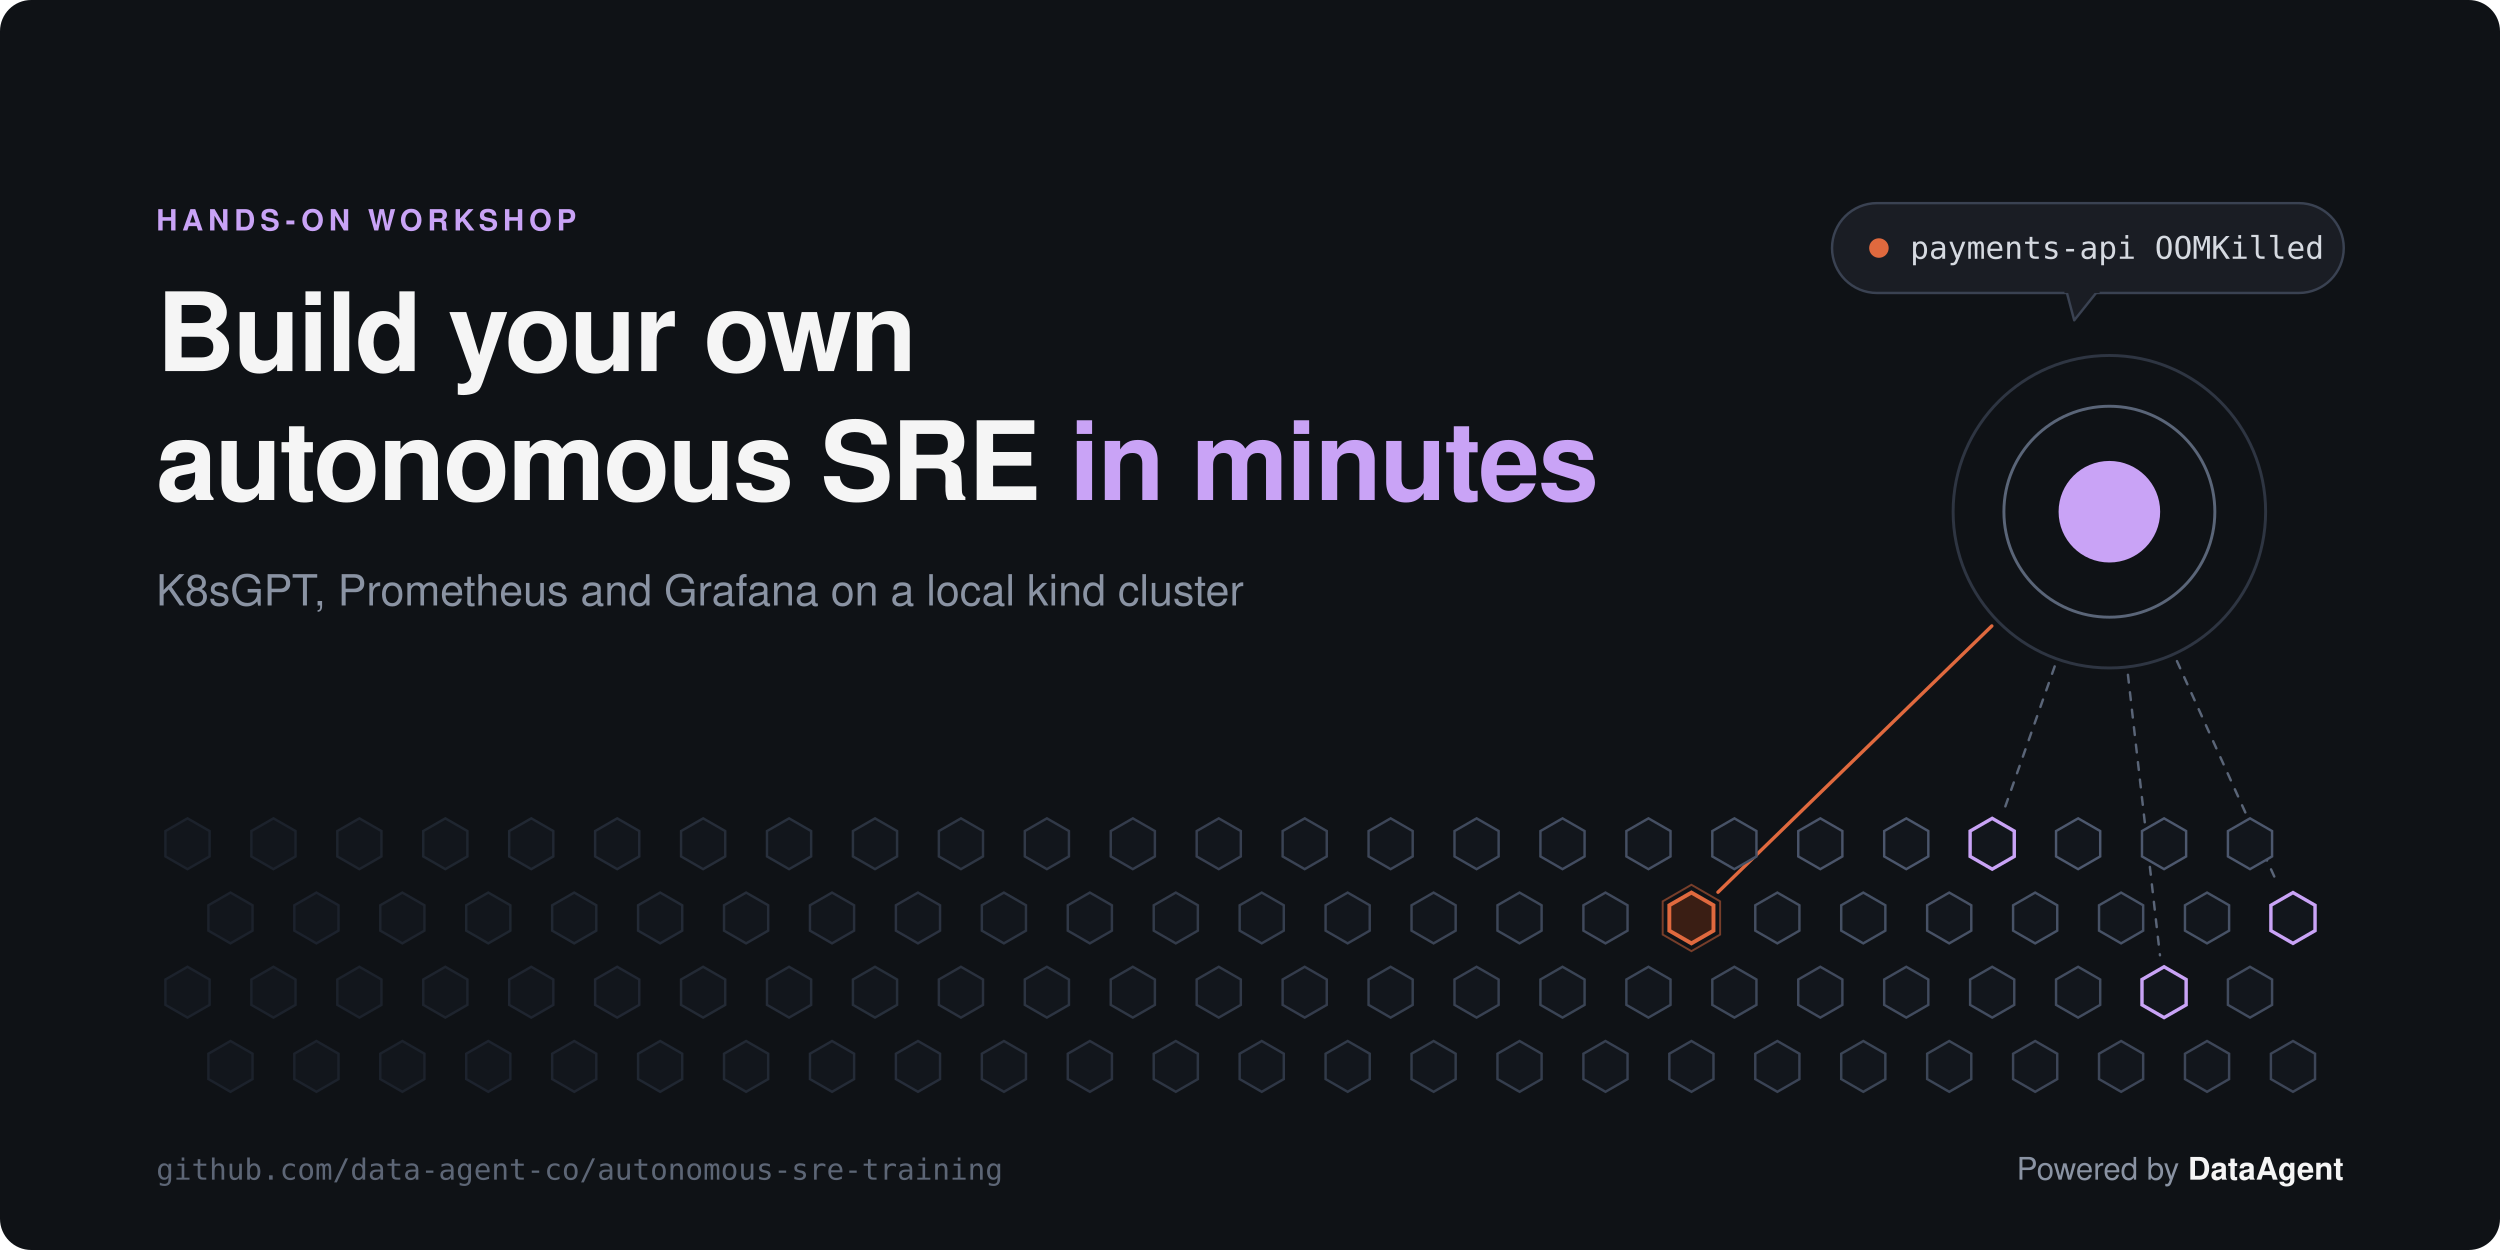
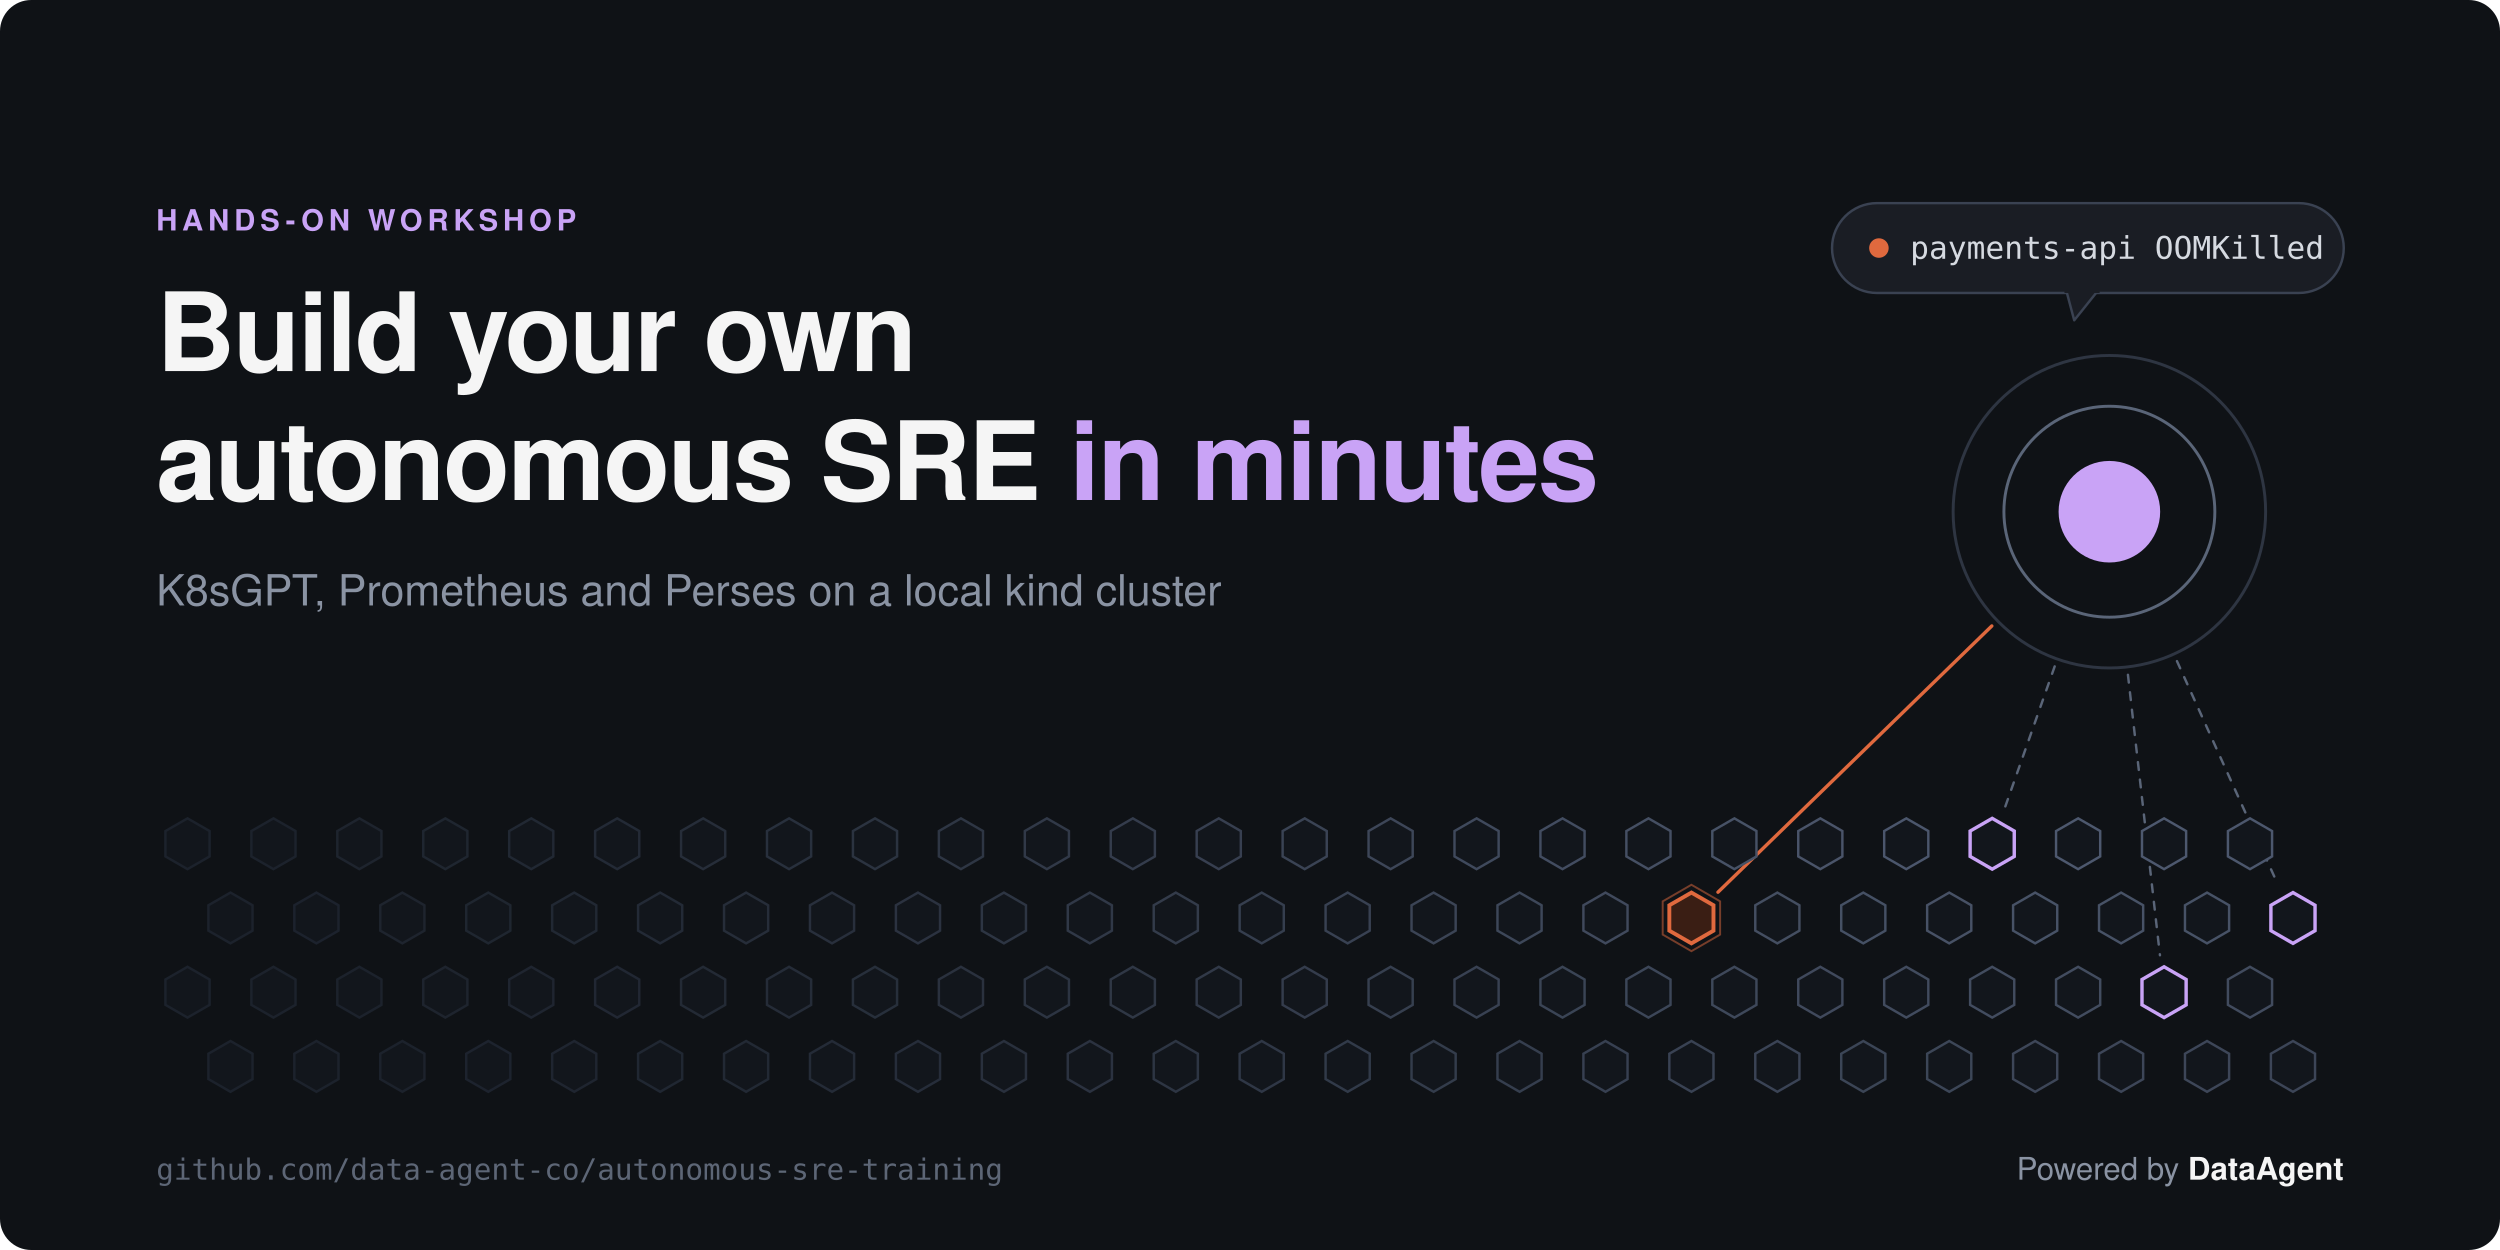
<svg xmlns="http://www.w3.org/2000/svg" width="1280" height="640" viewBox="0 0 1280 640" role="img" aria-labelledby="title desc">
  <rect width="1280" height="640" rx="16" fill="#0f1216" />
  <line x1="1052.0" y1="341.2" x2="1026.3" y2="414.1" stroke="#5a6578" stroke-width="1.25" stroke-dasharray="4 5" stroke-linecap="round" />
  <line x1="1089.5" y1="345.5" x2="1105.9" y2="489.1" stroke="#5a6578" stroke-width="1.25" stroke-dasharray="4 5" stroke-linecap="round" />
  <line x1="1114.6" y1="338.5" x2="1166.2" y2="452.7" stroke="#5a6578" stroke-width="1.25" stroke-dasharray="4 5" stroke-linecap="round" />
  <line x1="1019.8" y1="320.5" x2="879.6" y2="456.8" stroke="#e0693e" stroke-width="1.75" stroke-linecap="round" />
  <polygon points="96.0,419.0 107.3,425.5 107.3,438.5 96.0,445.0 84.7,438.5 84.7,425.5" fill="#12161c" stroke="#1c222c" stroke-width="1.25" />
  <polygon points="140.0,419.0 151.3,425.5 151.3,438.5 140.0,445.0 128.7,438.5 128.7,425.5" fill="#12161c" stroke="#1c222c" stroke-width="1.25" />
  <polygon points="184.0,419.0 195.3,425.5 195.3,438.5 184.0,445.0 172.7,438.5 172.7,425.5" fill="#12161c" stroke="#1e242e" stroke-width="1.25" />
  <polygon points="228.0,419.0 239.3,425.5 239.3,438.5 228.0,445.0 216.7,438.5 216.7,425.5" fill="#12161c" stroke="#1f2630" stroke-width="1.25" />
  <polygon points="272.0,419.0 283.3,425.5 283.3,438.5 272.0,445.0 260.7,438.5 260.7,425.5" fill="#12161c" stroke="#212833" stroke-width="1.25" />
  <polygon points="316.0,419.0 327.3,425.5 327.3,438.5 316.0,445.0 304.7,438.5 304.7,425.5" fill="#12161c" stroke="#232a36" stroke-width="1.25" />
  <polygon points="360.0,419.0 371.3,425.5 371.3,438.5 360.0,445.0 348.7,438.5 348.7,425.5" fill="#12161c" stroke="#262d39" stroke-width="1.25" />
  <polygon points="404.0,419.0 415.3,425.5 415.3,438.5 404.0,445.0 392.7,438.5 392.7,425.5" fill="#12161c" stroke="#28303d" stroke-width="1.25" />
  <polygon points="448.0,419.0 459.3,425.5 459.3,438.5 448.0,445.0 436.7,438.5 436.7,425.5" fill="#12161c" stroke="#2b3340" stroke-width="1.25" />
  <polygon points="492.0,419.0 503.3,425.5 503.3,438.5 492.0,445.0 480.7,438.5 480.7,425.5" fill="#12161c" stroke="#2e3644" stroke-width="1.25" />
  <polygon points="536.0,419.0 547.3,425.5 547.3,438.5 536.0,445.0 524.7,438.5 524.7,425.5" fill="#12161c" stroke="#313948" stroke-width="1.25" />
  <polygon points="580.0,419.0 591.3,425.5 591.3,438.5 580.0,445.0 568.7,438.5 568.7,425.5" fill="#12161c" stroke="#343c4c" stroke-width="1.25" />
  <polygon points="624.0,419.0 635.3,425.5 635.3,438.5 624.0,445.0 612.7,438.5 612.7,425.5" fill="#12161c" stroke="#373f50" stroke-width="1.25" />
  <polygon points="668.0,419.0 679.3,425.5 679.3,438.5 668.0,445.0 656.7,438.5 656.7,425.5" fill="#12161c" stroke="#3a4354" stroke-width="1.25" />
  <polygon points="712.0,419.0 723.3,425.5 723.3,438.5 712.0,445.0 700.7,438.5 700.7,425.5" fill="#12161c" stroke="#3d4658" stroke-width="1.25" />
  <polygon points="756.0,419.0 767.3,425.5 767.3,438.5 756.0,445.0 744.7,438.5 744.7,425.5" fill="#12161c" stroke="#3f495c" stroke-width="1.25" />
  <polygon points="800.0,419.0 811.3,425.5 811.3,438.5 800.0,445.0 788.7,438.5 788.7,425.5" fill="#12161c" stroke="#424c60" stroke-width="1.25" />
  <polygon points="844.0,419.0 855.3,425.5 855.3,438.5 844.0,445.0 832.7,438.5 832.7,425.5" fill="#12161c" stroke="#454f63" stroke-width="1.25" />
  <polygon points="888.0,419.0 899.3,425.5 899.3,438.5 888.0,445.0 876.7,438.5 876.7,425.5" fill="#12161c" stroke="#475266" stroke-width="1.25" />
  <polygon points="932.0,419.0 943.3,425.5 943.3,438.5 932.0,445.0 920.7,438.5 920.7,425.5" fill="#12161c" stroke="#4a5469" stroke-width="1.25" />
  <polygon points="976.0,419.0 987.3,425.5 987.3,438.5 976.0,445.0 964.7,438.5 964.7,425.5" fill="#12161c" stroke="#4b566c" stroke-width="1.25" />
  <polygon points="1064.0,419.0 1075.3,425.5 1075.3,438.5 1064.0,445.0 1052.7,438.5 1052.7,425.5" fill="#12161c" stroke="#4d586e" stroke-width="1.25" />
  <polygon points="1108.0,419.0 1119.3,425.5 1119.3,438.5 1108.0,445.0 1096.7,438.5 1096.7,425.5" fill="#12161c" stroke="#4d586e" stroke-width="1.25" />
  <polygon points="1152.0,419.0 1163.3,425.5 1163.3,438.5 1152.0,445.0 1140.7,438.5 1140.7,425.5" fill="#12161c" stroke="#4c576d" stroke-width="1.25" />
  <polygon points="118.0,457.0 129.3,463.5 129.3,476.5 118.0,483.0 106.7,476.5 106.7,463.5" fill="#12161c" stroke="#1c222c" stroke-width="1.25" />
  <polygon points="162.0,457.0 173.3,463.5 173.3,476.5 162.0,483.0 150.7,476.5 150.7,463.5" fill="#12161c" stroke="#1c222d" stroke-width="1.25" />
  <polygon points="206.0,457.0 217.3,463.5 217.3,476.5 206.0,483.0 194.7,476.5 194.7,463.5" fill="#12161c" stroke="#1e242e" stroke-width="1.25" />
  <polygon points="250.0,457.0 261.3,463.5 261.3,476.5 250.0,483.0 238.7,476.5 238.7,463.5" fill="#12161c" stroke="#1f2630" stroke-width="1.25" />
  <polygon points="294.0,457.0 305.3,463.5 305.3,476.5 294.0,483.0 282.7,476.5 282.7,463.5" fill="#12161c" stroke="#212833" stroke-width="1.25" />
  <polygon points="338.0,457.0 349.3,463.5 349.3,476.5 338.0,483.0 326.7,476.5 326.7,463.5" fill="#12161c" stroke="#232a36" stroke-width="1.25" />
  <polygon points="382.0,457.0 393.3,463.5 393.3,476.5 382.0,483.0 370.7,476.5 370.7,463.5" fill="#12161c" stroke="#262d39" stroke-width="1.25" />
  <polygon points="426.0,457.0 437.3,463.5 437.3,476.5 426.0,483.0 414.7,476.5 414.7,463.5" fill="#12161c" stroke="#282f3c" stroke-width="1.25" />
  <polygon points="470.0,457.0 481.3,463.5 481.3,476.5 470.0,483.0 458.7,476.5 458.7,463.5" fill="#12161c" stroke="#2b3240" stroke-width="1.25" />
  <polygon points="514.0,457.0 525.3,463.5 525.3,476.5 514.0,483.0 502.7,476.5 502.7,463.5" fill="#12161c" stroke="#2d3543" stroke-width="1.25" />
  <polygon points="558.0,457.0 569.3,463.5 569.3,476.5 558.0,483.0 546.7,476.5 546.7,463.5" fill="#12161c" stroke="#303847" stroke-width="1.25" />
  <polygon points="602.0,457.0 613.3,463.5 613.3,476.5 602.0,483.0 590.7,476.5 590.7,463.5" fill="#12161c" stroke="#333b4a" stroke-width="1.25" />
  <polygon points="646.0,457.0 657.3,463.5 657.3,476.5 646.0,483.0 634.7,476.5 634.7,463.5" fill="#12161c" stroke="#353e4e" stroke-width="1.25" />
  <polygon points="690.0,457.0 701.3,463.5 701.3,476.5 690.0,483.0 678.7,476.5 678.7,463.5" fill="#12161c" stroke="#384152" stroke-width="1.25" />
  <polygon points="734.0,457.0 745.3,463.5 745.3,476.5 734.0,483.0 722.7,476.5 722.7,463.5" fill="#12161c" stroke="#3b4455" stroke-width="1.25" />
  <polygon points="778.0,457.0 789.3,463.5 789.3,476.5 778.0,483.0 766.7,476.5 766.7,463.5" fill="#12161c" stroke="#3d4759" stroke-width="1.25" />
  <polygon points="822.0,457.0 833.3,463.5 833.3,476.5 822.0,483.0 810.7,476.5 810.7,463.5" fill="#12161c" stroke="#40495c" stroke-width="1.25" />
  <polygon points="910.0,457.0 921.3,463.5 921.3,476.5 910.0,483.0 898.7,476.5 898.7,463.5" fill="#12161c" stroke="#444e61" stroke-width="1.25" />
  <polygon points="954.0,457.0 965.3,463.5 965.3,476.5 954.0,483.0 942.7,476.5 942.7,463.5" fill="#12161c" stroke="#455064" stroke-width="1.25" />
  <polygon points="998.0,457.0 1009.3,463.5 1009.3,476.5 998.0,483.0 986.7,476.5 986.7,463.5" fill="#12161c" stroke="#475165" stroke-width="1.25" />
  <polygon points="1042.0,457.0 1053.3,463.5 1053.3,476.5 1042.0,483.0 1030.7,476.5 1030.7,463.5" fill="#12161c" stroke="#475266" stroke-width="1.25" />
  <polygon points="1086.0,457.0 1097.3,463.5 1097.3,476.5 1086.0,483.0 1074.7,476.5 1074.7,463.5" fill="#12161c" stroke="#475266" stroke-width="1.25" />
  <polygon points="1130.0,457.0 1141.3,463.5 1141.3,476.5 1130.0,483.0 1118.7,476.5 1118.7,463.5" fill="#12161c" stroke="#475266" stroke-width="1.25" />
  <polygon points="96.0,495.0 107.3,501.5 107.3,514.5 96.0,521.0 84.7,514.5 84.7,501.5" fill="#12161c" stroke="#1c222c" stroke-width="1.25" />
  <polygon points="140.0,495.0 151.3,501.5 151.3,514.5 140.0,521.0 128.7,514.5 128.7,501.5" fill="#12161c" stroke="#1c222c" stroke-width="1.25" />
  <polygon points="184.0,495.0 195.3,501.5 195.3,514.5 184.0,521.0 172.7,514.5 172.7,501.5" fill="#12161c" stroke="#1c222c" stroke-width="1.25" />
  <polygon points="228.0,495.0 239.3,501.5 239.3,514.5 228.0,521.0 216.7,514.5 216.7,501.5" fill="#12161c" stroke="#1e242e" stroke-width="1.25" />
  <polygon points="272.0,495.0 283.3,501.5 283.3,514.5 272.0,521.0 260.7,514.5 260.7,501.5" fill="#12161c" stroke="#1f2530" stroke-width="1.25" />
  <polygon points="316.0,495.0 327.3,501.5 327.3,514.5 316.0,521.0 304.7,514.5 304.7,501.5" fill="#12161c" stroke="#212733" stroke-width="1.25" />
  <polygon points="360.0,495.0 371.3,501.5 371.3,514.5 360.0,521.0 348.7,514.5 348.7,501.5" fill="#12161c" stroke="#232a35" stroke-width="1.25" />
  <polygon points="404.0,495.0 415.3,501.5 415.3,514.5 404.0,521.0 392.7,514.5 392.7,501.5" fill="#12161c" stroke="#252c38" stroke-width="1.25" />
  <polygon points="448.0,495.0 459.3,501.5 459.3,514.5 448.0,521.0 436.7,514.5 436.7,501.5" fill="#12161c" stroke="#272f3b" stroke-width="1.25" />
  <polygon points="492.0,495.0 503.3,501.5 503.3,514.5 492.0,521.0 480.7,514.5 480.7,501.5" fill="#12161c" stroke="#2a313e" stroke-width="1.25" />
  <polygon points="536.0,495.0 547.3,501.5 547.3,514.5 536.0,521.0 524.7,514.5 524.7,501.5" fill="#12161c" stroke="#2c3442" stroke-width="1.25" />
  <polygon points="580.0,495.0 591.3,501.5 591.3,514.5 580.0,521.0 568.7,514.5 568.7,501.5" fill="#12161c" stroke="#2f3745" stroke-width="1.25" />
  <polygon points="624.0,495.0 635.3,501.5 635.3,514.5 624.0,521.0 612.7,514.5 612.7,501.5" fill="#12161c" stroke="#313948" stroke-width="1.25" />
  <polygon points="668.0,495.0 679.3,501.5 679.3,514.5 668.0,521.0 656.7,514.5 656.7,501.5" fill="#12161c" stroke="#343c4c" stroke-width="1.25" />
  <polygon points="712.0,495.0 723.3,501.5 723.3,514.5 712.0,521.0 700.7,514.5 700.7,501.5" fill="#12161c" stroke="#363f4f" stroke-width="1.25" />
  <polygon points="756.0,495.0 767.3,501.5 767.3,514.5 756.0,521.0 744.7,514.5 744.7,501.5" fill="#12161c" stroke="#384152" stroke-width="1.25" />
  <polygon points="800.0,495.0 811.3,501.5 811.3,514.5 800.0,521.0 788.7,514.5 788.7,501.5" fill="#12161c" stroke="#3a4455" stroke-width="1.25" />
  <polygon points="844.0,495.0 855.3,501.5 855.3,514.5 844.0,521.0 832.7,514.5 832.7,501.5" fill="#12161c" stroke="#3c4658" stroke-width="1.25" />
  <polygon points="888.0,495.0 899.3,501.5 899.3,514.5 888.0,521.0 876.7,514.5 876.7,501.5" fill="#12161c" stroke="#3e485a" stroke-width="1.25" />
  <polygon points="932.0,495.0 943.3,501.5 943.3,514.5 932.0,521.0 920.7,514.5 920.7,501.5" fill="#12161c" stroke="#40495c" stroke-width="1.25" />
  <polygon points="976.0,495.0 987.3,501.5 987.3,514.5 976.0,521.0 964.7,514.5 964.7,501.5" fill="#12161c" stroke="#414b5e" stroke-width="1.25" />
  <polygon points="1020.0,495.0 1031.3,501.5 1031.3,514.5 1020.0,521.0 1008.7,514.5 1008.7,501.5" fill="#12161c" stroke="#424c5f" stroke-width="1.25" />
  <polygon points="1064.0,495.0 1075.3,501.5 1075.3,514.5 1064.0,521.0 1052.7,514.5 1052.7,501.5" fill="#12161c" stroke="#424c5f" stroke-width="1.25" />
  <polygon points="1152.0,495.0 1163.3,501.5 1163.3,514.5 1152.0,521.0 1140.7,514.5 1140.7,501.5" fill="#12161c" stroke="#414b5e" stroke-width="1.25" />
  <polygon points="118.0,533.0 129.3,539.5 129.3,552.5 118.0,559.0 106.7,552.5 106.7,539.5" fill="#12161c" stroke="#1c222c" stroke-width="1.25" />
  <polygon points="162.0,533.0 173.3,539.5 173.3,552.5 162.0,559.0 150.7,552.5 150.7,539.5" fill="#12161c" stroke="#1c222c" stroke-width="1.25" />
  <polygon points="206.0,533.0 217.3,539.5 217.3,552.5 206.0,559.0 194.7,552.5 194.7,539.5" fill="#12161c" stroke="#1c222c" stroke-width="1.25" />
  <polygon points="250.0,533.0 261.3,539.5 261.3,552.5 250.0,559.0 238.7,552.5 238.7,539.5" fill="#12161c" stroke="#1d232e" stroke-width="1.25" />
  <polygon points="294.0,533.0 305.3,539.5 305.3,552.5 294.0,559.0 282.7,552.5 282.7,539.5" fill="#12161c" stroke="#1f2530" stroke-width="1.25" />
  <polygon points="338.0,533.0 349.3,539.5 349.3,552.5 338.0,559.0 326.7,552.5 326.7,539.5" fill="#12161c" stroke="#202732" stroke-width="1.25" />
  <polygon points="382.0,533.0 393.3,539.5 393.3,552.5 382.0,559.0 370.7,552.5 370.7,539.5" fill="#12161c" stroke="#222934" stroke-width="1.25" />
  <polygon points="426.0,533.0 437.3,539.5 437.3,552.5 426.0,559.0 414.7,552.5 414.7,539.5" fill="#12161c" stroke="#242b37" stroke-width="1.25" />
  <polygon points="470.0,533.0 481.3,539.5 481.3,552.5 470.0,559.0 458.7,552.5 458.7,539.5" fill="#12161c" stroke="#262d3a" stroke-width="1.25" />
  <polygon points="514.0,533.0 525.3,539.5 525.3,552.5 514.0,559.0 502.7,552.5 502.7,539.5" fill="#12161c" stroke="#29303d" stroke-width="1.25" />
  <polygon points="558.0,533.0 569.3,539.5 569.3,552.5 558.0,559.0 546.7,552.5 546.7,539.5" fill="#12161c" stroke="#2b3240" stroke-width="1.25" />
  <polygon points="602.0,533.0 613.3,539.5 613.3,552.5 602.0,559.0 590.7,552.5 590.7,539.5" fill="#12161c" stroke="#2d3543" stroke-width="1.25" />
  <polygon points="646.0,533.0 657.3,539.5 657.3,552.5 646.0,559.0 634.7,552.5 634.7,539.5" fill="#12161c" stroke="#2f3746" stroke-width="1.25" />
  <polygon points="690.0,533.0 701.3,539.5 701.3,552.5 690.0,559.0 678.7,552.5 678.7,539.5" fill="#12161c" stroke="#313a49" stroke-width="1.25" />
  <polygon points="734.0,533.0 745.3,539.5 745.3,552.5 734.0,559.0 722.7,552.5 722.7,539.5" fill="#12161c" stroke="#333c4b" stroke-width="1.25" />
  <polygon points="778.0,533.0 789.3,539.5 789.3,552.5 778.0,559.0 766.7,552.5 766.7,539.5" fill="#12161c" stroke="#353e4e" stroke-width="1.25" />
  <polygon points="822.0,533.0 833.3,539.5 833.3,552.5 822.0,559.0 810.7,552.5 810.7,539.5" fill="#12161c" stroke="#374051" stroke-width="1.25" />
  <polygon points="866.0,533.0 877.3,539.5 877.3,552.5 866.0,559.0 854.7,552.5 854.7,539.5" fill="#12161c" stroke="#394253" stroke-width="1.25" />
  <polygon points="910.0,533.0 921.3,539.5 921.3,552.5 910.0,559.0 898.7,552.5 898.7,539.5" fill="#12161c" stroke="#3a4355" stroke-width="1.25" />
  <polygon points="954.0,533.0 965.3,539.5 965.3,552.5 954.0,559.0 942.7,552.5 942.7,539.5" fill="#12161c" stroke="#3b4556" stroke-width="1.25" />
  <polygon points="998.0,533.0 1009.3,539.5 1009.3,552.5 998.0,559.0 986.7,552.5 986.7,539.5" fill="#12161c" stroke="#3c4657" stroke-width="1.25" />
  <polygon points="1042.0,533.0 1053.3,539.5 1053.3,552.5 1042.0,559.0 1030.7,552.5 1030.7,539.5" fill="#12161c" stroke="#3d4658" stroke-width="1.25" />
  <polygon points="1086.0,533.0 1097.3,539.5 1097.3,552.5 1086.0,559.0 1074.7,552.5 1074.7,539.5" fill="#12161c" stroke="#3d4658" stroke-width="1.25" />
  <polygon points="1130.0,533.0 1141.3,539.5 1141.3,552.5 1130.0,559.0 1118.7,552.5 1118.7,539.5" fill="#12161c" stroke="#3d4658" stroke-width="1.25" />
  <polygon points="1174.0,533.0 1185.3,539.5 1185.3,552.5 1174.0,559.0 1162.7,552.5 1162.7,539.5" fill="#12161c" stroke="#3c4557" stroke-width="1.25" />
  <polygon points="1020.0,419.0 1031.3,425.5 1031.3,438.5 1020.0,445.0 1008.7,438.5 1008.7,425.5" fill="#12161c" stroke="#c9a3f6" stroke-width="1.75" />
  <polygon points="1108.0,495.0 1119.3,501.5 1119.3,514.5 1108.0,521.0 1096.7,514.5 1096.7,501.5" fill="#12161c" stroke="#c9a3f6" stroke-width="1.75" />
  <polygon points="1174.0,457.0 1185.3,463.5 1185.3,476.5 1174.0,483.0 1162.7,476.5 1162.7,463.5" fill="#12161c" stroke="#c9a3f6" stroke-width="1.75" />
  <polygon points="866.0,453.0 880.7,461.5 880.7,478.5 866.0,487.0 851.3,478.5 851.3,461.5" fill="none" stroke="#e0693e" stroke-width="1" opacity="0.5" />
  <polygon points="866.0,457.0 877.3,463.5 877.3,476.5 866.0,483.0 854.7,476.5 854.7,463.5" fill="#3a1e14" stroke="#e0693e" stroke-width="2" />
  <circle cx="1080" cy="262" r="80" fill="none" stroke="#2e3542" stroke-width="1.5" />
  <circle cx="1080" cy="262" r="54" fill="none" stroke="#5a6578" stroke-width="1.5" />
  <circle cx="1080" cy="262" r="26" fill="#c9a3f6" />
  <rect x="938" y="104" width="262" height="46" rx="23" fill="#1a1d24" stroke="#3a4252" stroke-width="1.25" />
  <path d="M1058 149 L1074 149 L1062 164 Z" fill="#1a1d24" stroke="#3a4252" stroke-width="1.25" stroke-linejoin="round" />
  <rect x="1057" y="147" width="18" height="3" fill="#1a1d24" />
  <circle cx="962" cy="127.0" r="5" fill="#e0693e" />
  <text x="978" y="132.5" fill="#d6dae1" font-family="ui-monospace, SFMono-Regular, Menlo, Consolas, monospace" font-size="16">payments-api OOMKilled</text>
  <text x="80" y="118" fill="#c9a3f6" font-family="-apple-system, BlinkMacSystemFont, 'Segoe UI', Helvetica, Arial, sans-serif" font-size="15" font-weight="600" letter-spacing="2.5">HANDS-ON WORKSHOP</text>
  <text x="80" y="190" fill="#f5f5f5" font-family="-apple-system, BlinkMacSystemFont, 'Segoe UI', Helvetica, Arial, sans-serif" font-size="56" font-weight="700" letter-spacing="-1">Build your own</text>
  <text x="80" y="256" fill="#f5f5f5" font-family="-apple-system, BlinkMacSystemFont, 'Segoe UI', Helvetica, Arial, sans-serif" font-size="56" font-weight="700" letter-spacing="-1">autonomous SRE <tspan fill="#c9a3f6">in minutes</tspan>
  </text>
-   <text x="80" y="310" fill="#8a93a3" font-family="-apple-system, BlinkMacSystemFont, 'Segoe UI', Helvetica, Arial, sans-serif" font-size="22">K8sGPT, Prometheus and Grafana on a local kind cluster</text>
+   <text x="80" y="310" fill="#8a93a3" font-family="-apple-system, BlinkMacSystemFont, 'Segoe UI', Helvetica, Arial, sans-serif" font-size="22">K8sGPT, Prometheus and Perses on a local kind cluster</text>
  <text x="80" y="604" fill="#5d6676" font-family="ui-monospace, SFMono-Regular, Menlo, Consolas, monospace" font-size="15">github.com/data-agent-co/autonomous-sre-training</text>
  <text x="1200" y="604" fill="#8a93a3" font-family="-apple-system, BlinkMacSystemFont, 'Segoe UI', Helvetica, Arial, sans-serif" font-size="16" text-anchor="end">Powered by <tspan fill="#f5f5f5" font-weight="600">DataAgent</tspan>
  </text>
</svg>
